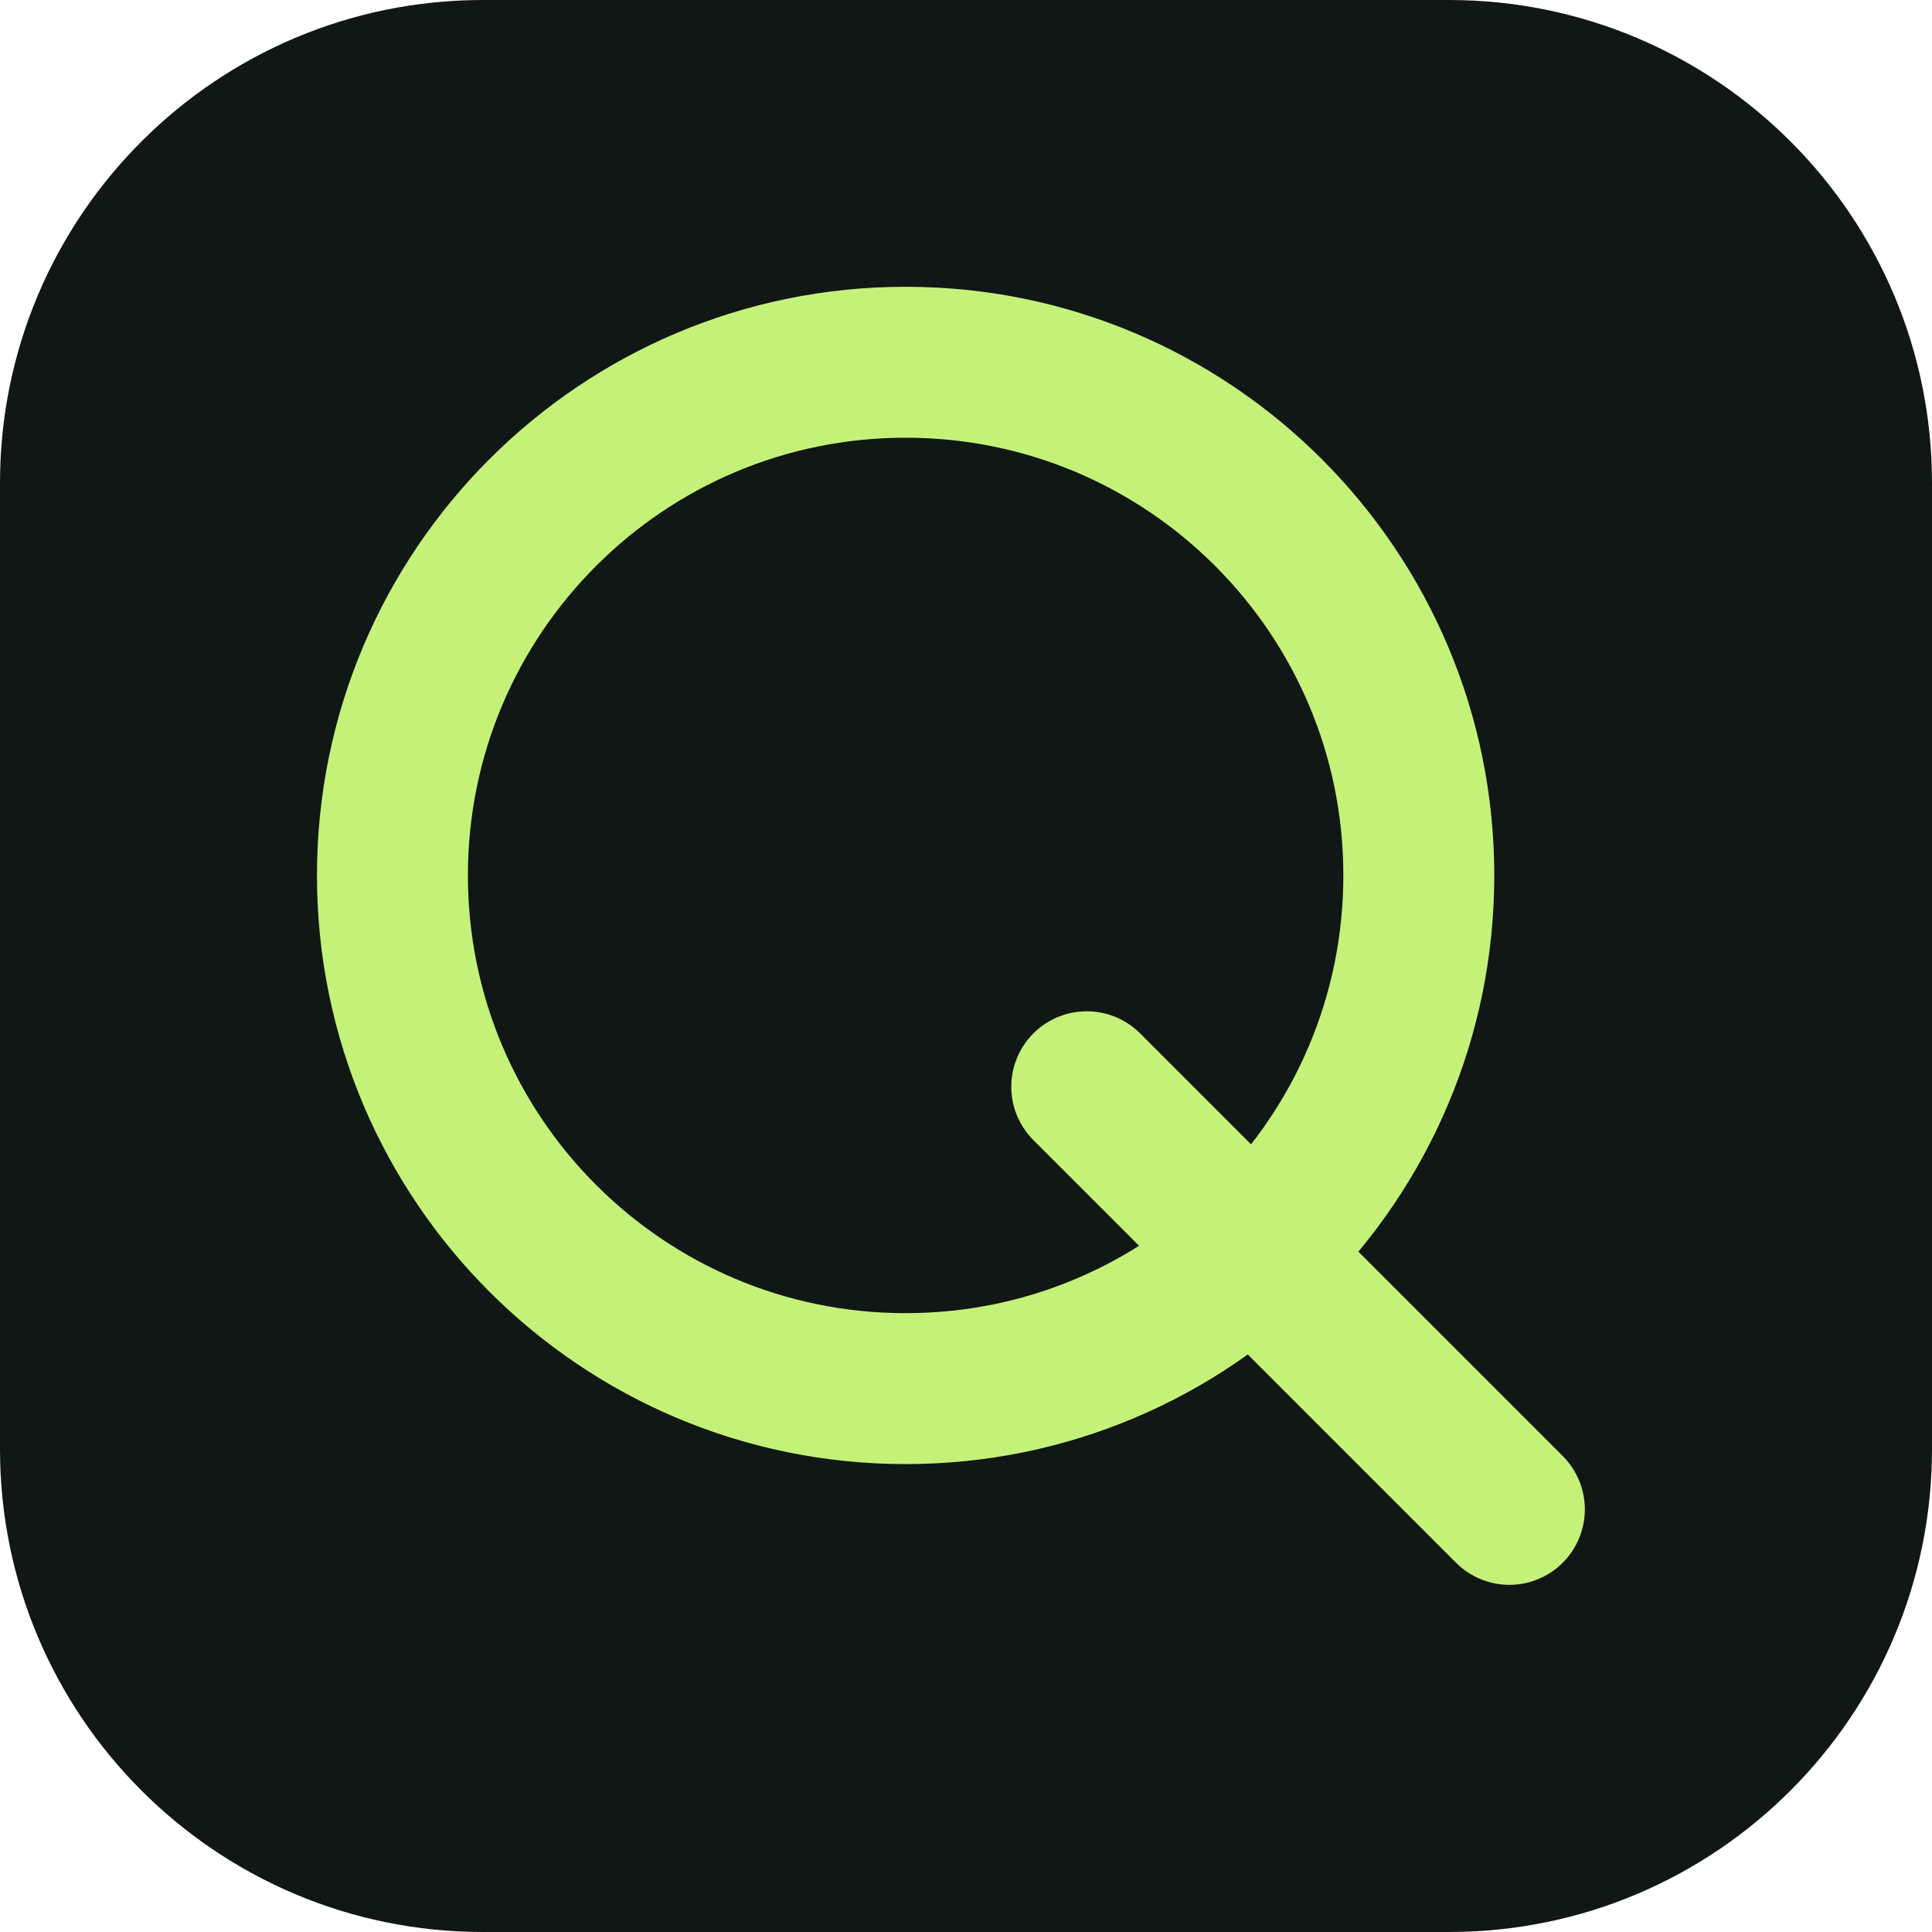
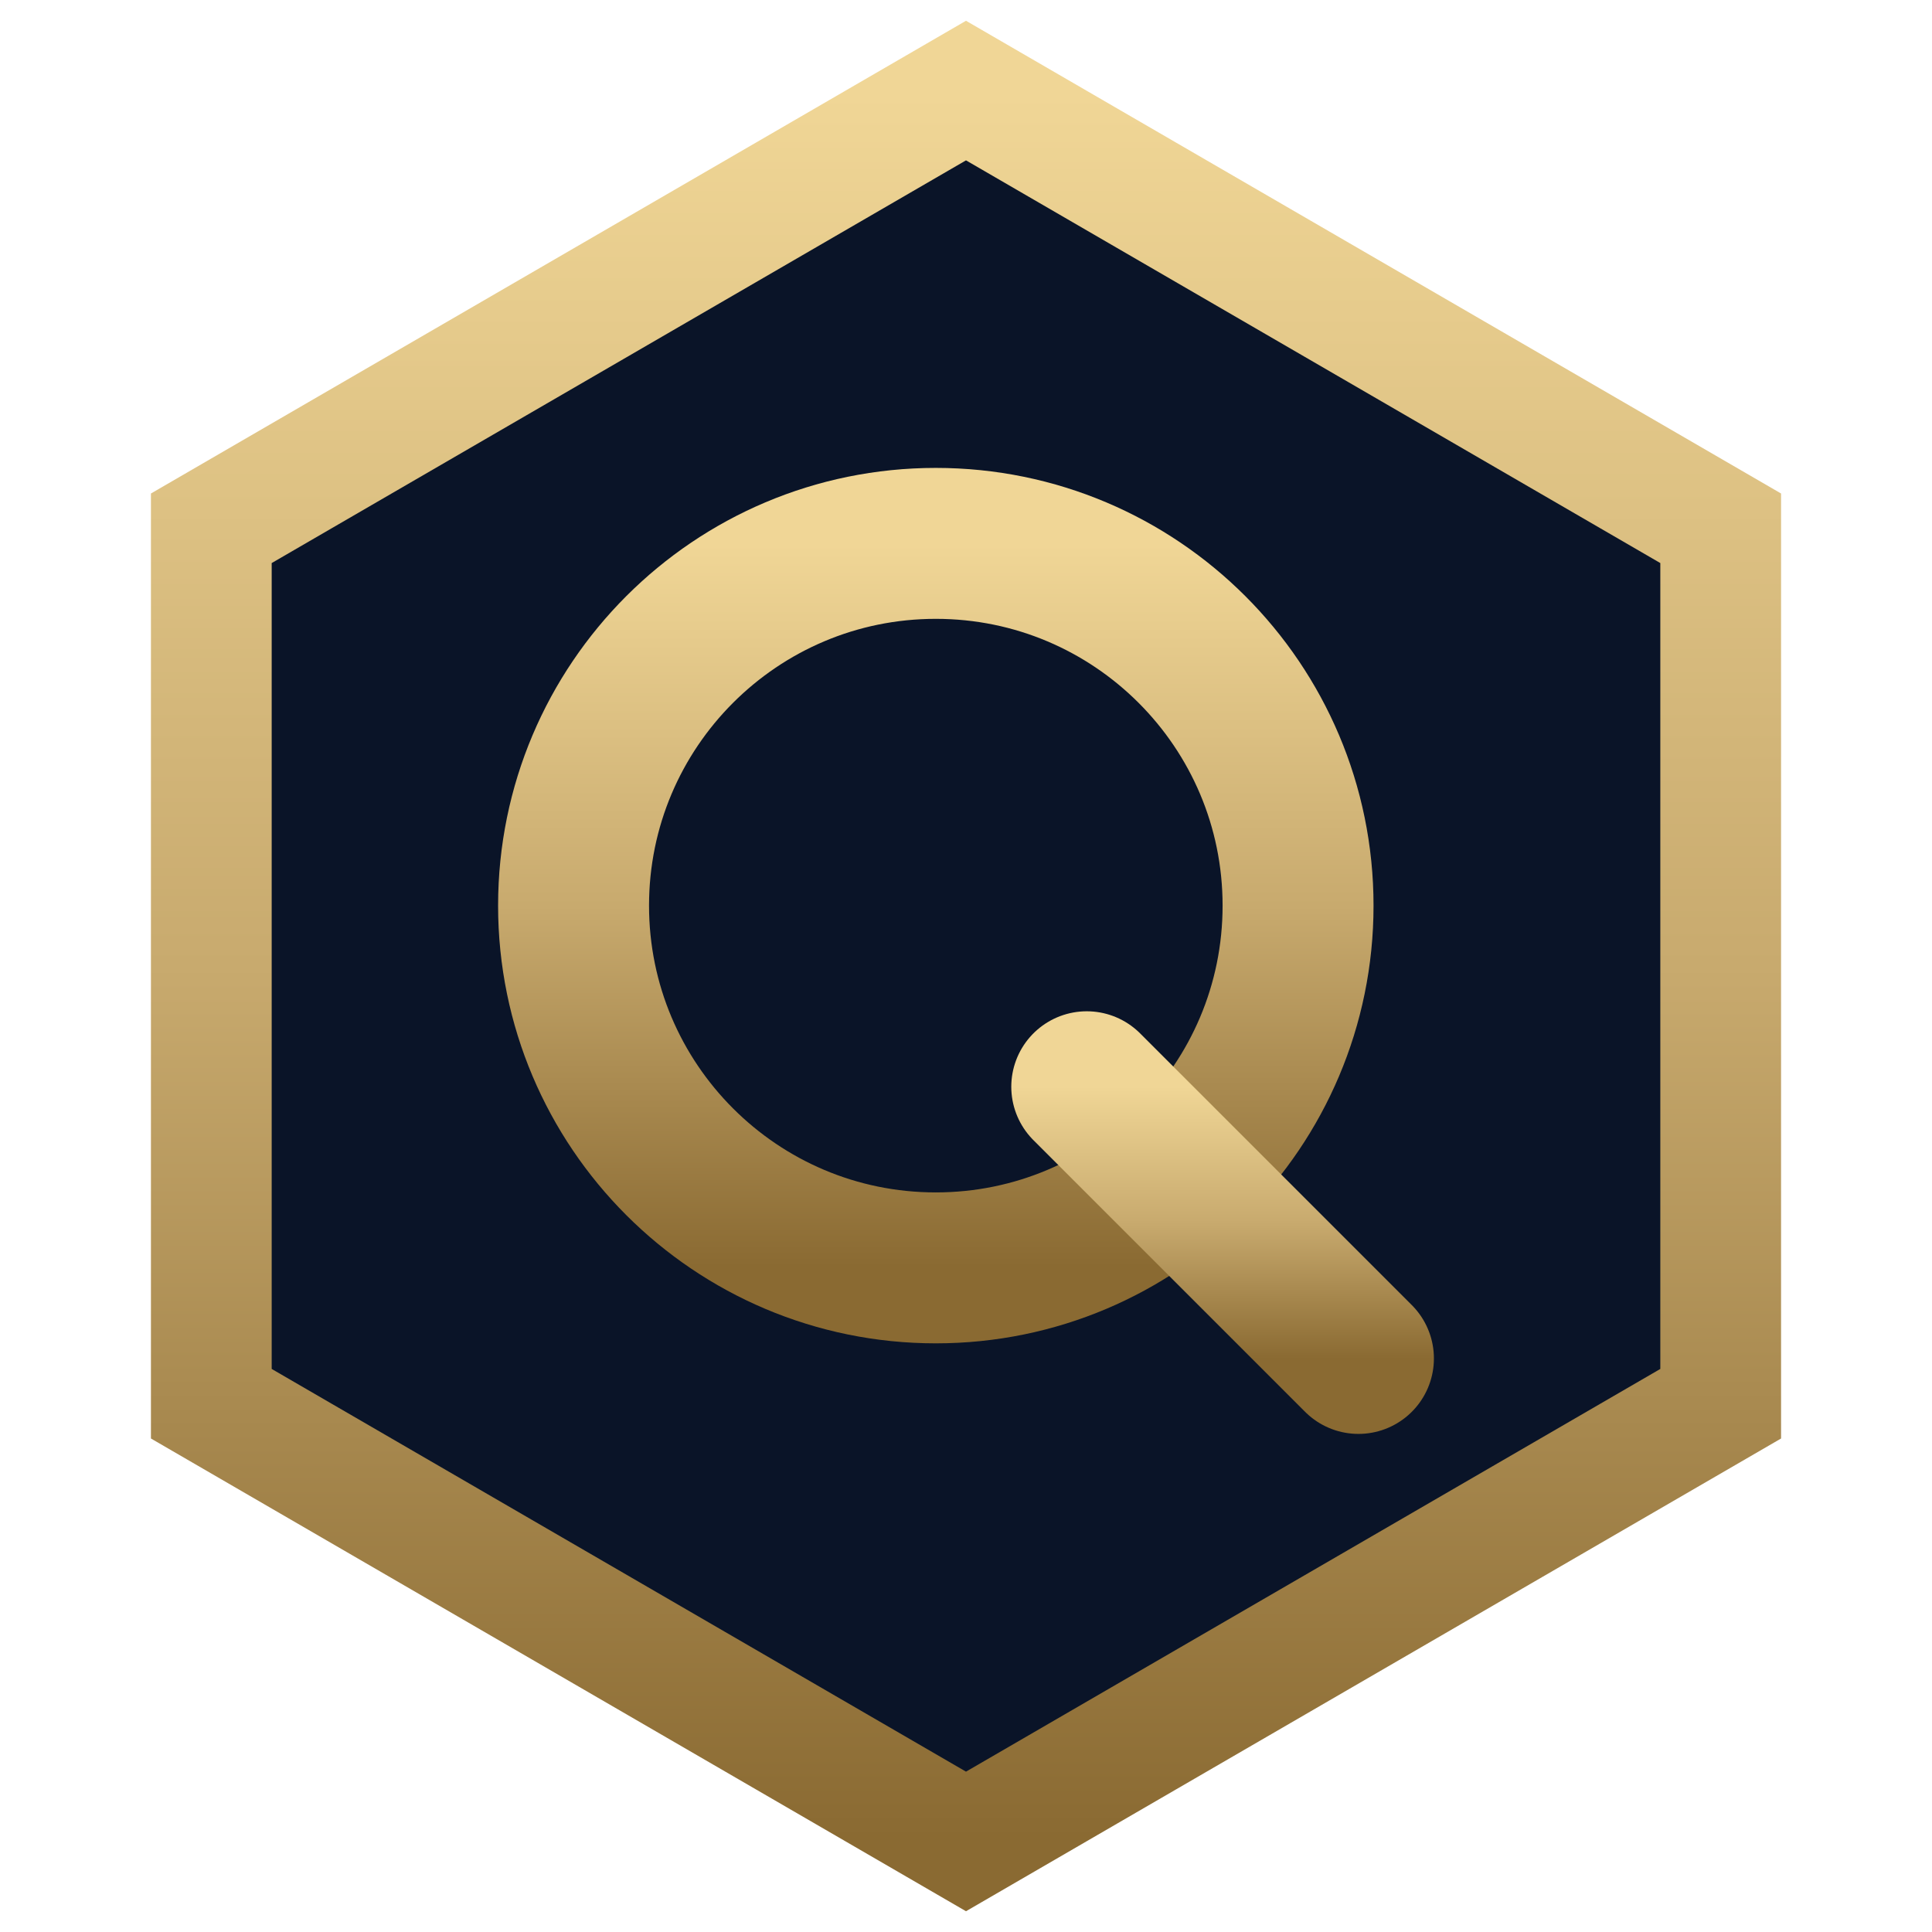
<svg xmlns="http://www.w3.org/2000/svg" viewBox="0 0 64 64">
-   <rect width="64" height="64" rx="16" fill="#101714" />
-   <circle cx="30" cy="29" r="17" fill="none" stroke="#c4f279" stroke-width="5" />
-   <path d="m36 36 14 14" stroke="#c4f279" stroke-width="5" stroke-linecap="round" />
+   <defs>
+     <linearGradient id="gold" x1="0" y1="0" x2="0" y2="1">
+       <stop offset="0" stop-color="#f0d696" />
+       <stop offset="0.5" stop-color="#c8aa6e" />
+       <stop offset="1" stop-color="#8a6a32" />
+     </linearGradient>
+   </defs>
+   <path d="M32 3 57 17.5v29L32 61 7 46.5v-29Z" fill="#0a1428" stroke="url(#gold)" stroke-width="4" />
+   <circle cx="31" cy="30" r="12" fill="none" stroke="url(#gold)" stroke-width="5" />
+   <path d="m36 36 9 9" stroke="url(#gold)" stroke-width="5" stroke-linecap="round" />
</svg>
